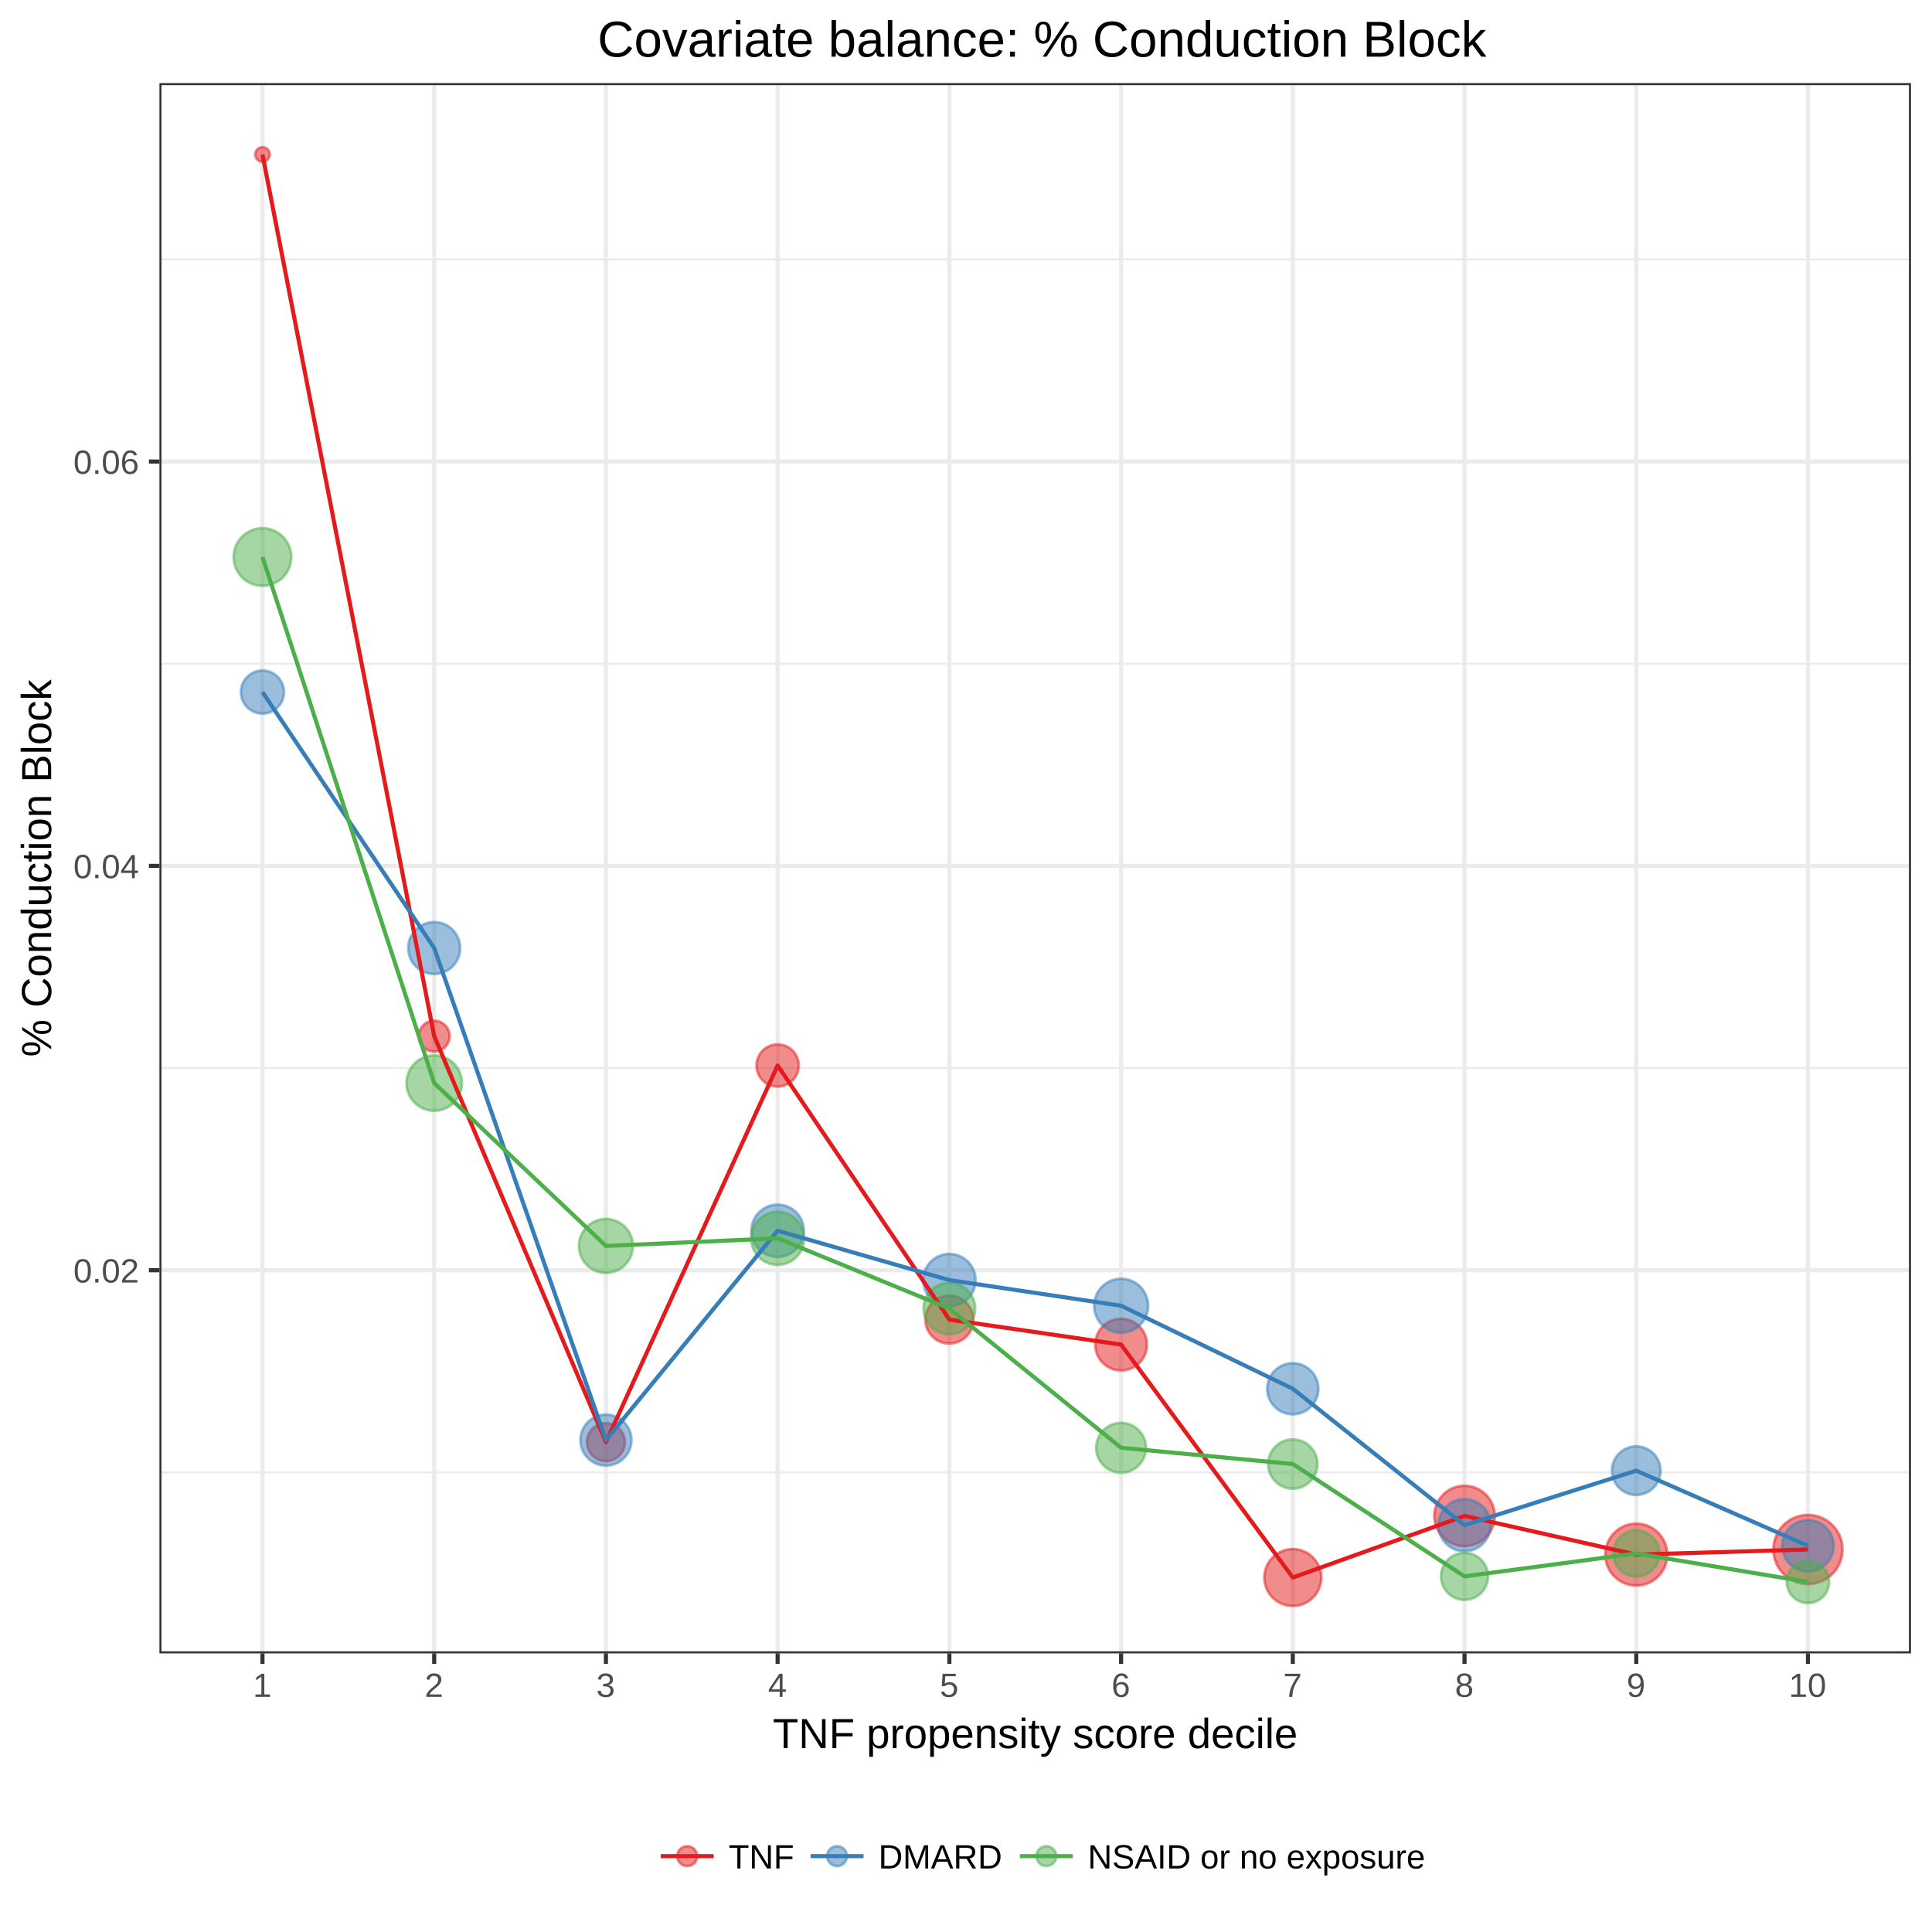
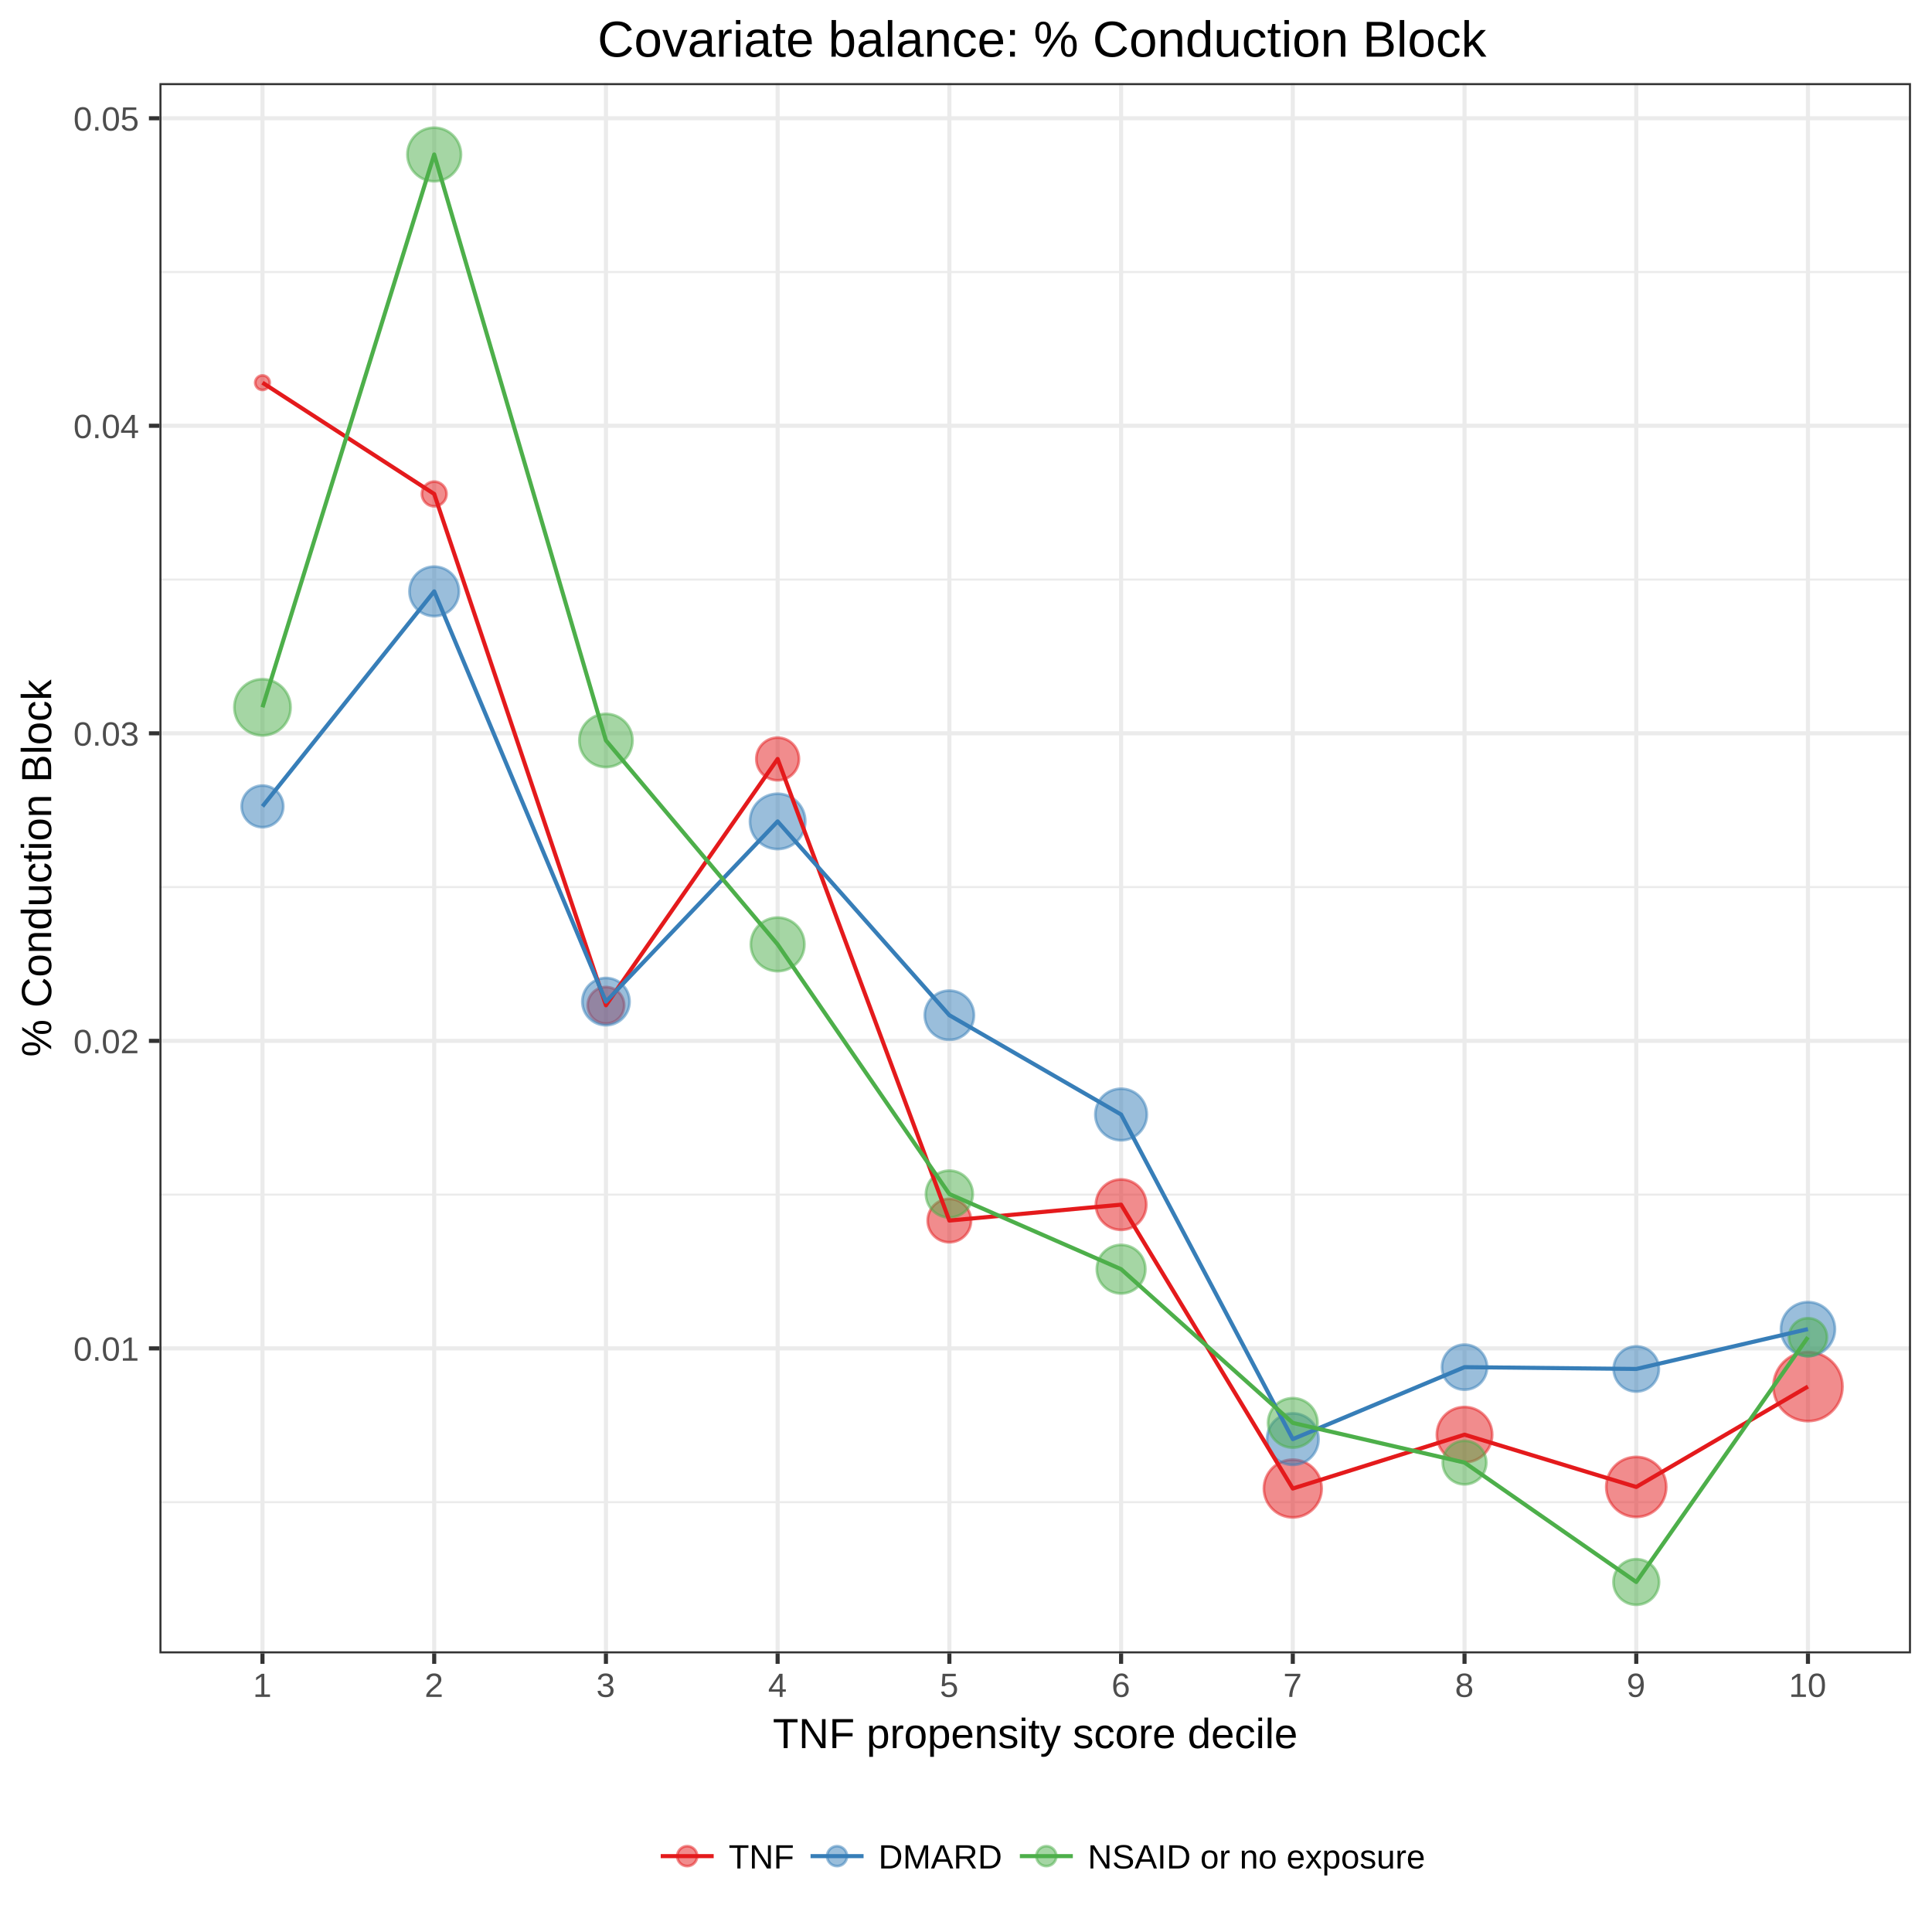
<svg xmlns="http://www.w3.org/2000/svg" viewBox="0 0 504.00 504.00">
  <defs>
    <style type="text/css">
    line, polyline, path, rect, circle {
      fill: none;
      stroke: #000000;
      stroke-linecap: round;
      stroke-linejoin: round;
      stroke-miterlimit: 10.00;
    }
  </style>
  </defs>
  <rect width="100%" height="100%" style="stroke: none; fill: #FFFFFF;" />
  <rect x="0.00" y="-0.00" width="504.00" height="504.00" style="stroke-width: 1.07; stroke: #FFFFFF; fill: #FFFFFF;" />
  <defs>
    <clipPath id="cpNDEuNTk0NXw0OTguNTIxfDQzMS4zMDl8MjEuNjc5OA==">
      <rect x="41.59" y="21.68" width="456.93" height="409.63" />
    </clipPath>
  </defs>
  <rect x="41.59" y="21.68" width="456.93" height="409.63" style="stroke-width: 1.07; stroke: none; fill: #FFFFFF;" clip-path="url(#cpNDEuNTk0NXw0OTguNTIxfDQzMS4zMDl8MjEuNjc5OA==)" />
-   <polyline points="41.59,384.10 498.52,384.10 " style="stroke-width: 0.53; stroke: #EBEBEB; stroke-linecap: butt;" clip-path="url(#cpNDEuNTk0NXw0OTguNTIxfDQzMS4zMDl8MjEuNjc5OA==)" />
-   <polyline points="41.59,278.62 498.52,278.62 " style="stroke-width: 0.53; stroke: #EBEBEB; stroke-linecap: butt;" clip-path="url(#cpNDEuNTk0NXw0OTguNTIxfDQzMS4zMDl8MjEuNjc5OA==)" />
-   <polyline points="41.59,173.14 498.52,173.14 " style="stroke-width: 0.53; stroke: #EBEBEB; stroke-linecap: butt;" clip-path="url(#cpNDEuNTk0NXw0OTguNTIxfDQzMS4zMDl8MjEuNjc5OA==)" />
-   <polyline points="41.59,67.66 498.52,67.66 " style="stroke-width: 0.53; stroke: #EBEBEB; stroke-linecap: butt;" clip-path="url(#cpNDEuNTk0NXw0OTguNTIxfDQzMS4zMDl8MjEuNjc5OA==)" />
-   <polyline points="41.59,331.36 498.52,331.36 " style="stroke-width: 1.07; stroke: #EBEBEB; stroke-linecap: butt;" clip-path="url(#cpNDEuNTk0NXw0OTguNTIxfDQzMS4zMDl8MjEuNjc5OA==)" />
-   <polyline points="41.59,225.88 498.52,225.88 " style="stroke-width: 1.07; stroke: #EBEBEB; stroke-linecap: butt;" clip-path="url(#cpNDEuNTk0NXw0OTguNTIxfDQzMS4zMDl8MjEuNjc5OA==)" />
-   <polyline points="41.59,120.40 498.52,120.40 " style="stroke-width: 1.07; stroke: #EBEBEB; stroke-linecap: butt;" clip-path="url(#cpNDEuNTk0NXw0OTguNTIxfDQzMS4zMDl8MjEuNjc5OA==)" />
+   <polyline points="41.59,391.87 498.52,391.87 " style="stroke-width: 0.53; stroke: #EBEBEB; stroke-linecap: butt;" clip-path="url(#cpNDEuNTk0NXw0OTguNTIxfDQzMS4zMDl8MjEuNjc5OA==)" />
+   <polyline points="41.59,311.64 498.52,311.64 " style="stroke-width: 0.53; stroke: #EBEBEB; stroke-linecap: butt;" clip-path="url(#cpNDEuNTk0NXw0OTguNTIxfDQzMS4zMDl8MjEuNjc5OA==)" />
+   <polyline points="41.59,231.41 498.52,231.41 " style="stroke-width: 0.53; stroke: #EBEBEB; stroke-linecap: butt;" clip-path="url(#cpNDEuNTk0NXw0OTguNTIxfDQzMS4zMDl8MjEuNjc5OA==)" />
+   <polyline points="41.59,151.19 498.52,151.19 " style="stroke-width: 0.53; stroke: #EBEBEB; stroke-linecap: butt;" clip-path="url(#cpNDEuNTk0NXw0OTguNTIxfDQzMS4zMDl8MjEuNjc5OA==)" />
+   <polyline points="41.59,70.96 498.52,70.96 " style="stroke-width: 0.53; stroke: #EBEBEB; stroke-linecap: butt;" clip-path="url(#cpNDEuNTk0NXw0OTguNTIxfDQzMS4zMDl8MjEuNjc5OA==)" />
+   <polyline points="41.59,351.75 498.52,351.75 " style="stroke-width: 1.07; stroke: #EBEBEB; stroke-linecap: butt;" clip-path="url(#cpNDEuNTk0NXw0OTguNTIxfDQzMS4zMDl8MjEuNjc5OA==)" />
+   <polyline points="41.59,271.53 498.52,271.53 " style="stroke-width: 1.07; stroke: #EBEBEB; stroke-linecap: butt;" clip-path="url(#cpNDEuNTk0NXw0OTguNTIxfDQzMS4zMDl8MjEuNjc5OA==)" />
+   <polyline points="41.59,191.30 498.52,191.30 " style="stroke-width: 1.07; stroke: #EBEBEB; stroke-linecap: butt;" clip-path="url(#cpNDEuNTk0NXw0OTguNTIxfDQzMS4zMDl8MjEuNjc5OA==)" />
+   <polyline points="41.59,111.07 498.52,111.07 " style="stroke-width: 1.07; stroke: #EBEBEB; stroke-linecap: butt;" clip-path="url(#cpNDEuNTk0NXw0OTguNTIxfDQzMS4zMDl8MjEuNjc5OA==)" />
+   <polyline points="41.59,30.85 498.52,30.85 " style="stroke-width: 1.07; stroke: #EBEBEB; stroke-linecap: butt;" clip-path="url(#cpNDEuNTk0NXw0OTguNTIxfDQzMS4zMDl8MjEuNjc5OA==)" />
  <polyline points="68.47,431.31 68.47,21.68 " style="stroke-width: 1.07; stroke: #EBEBEB; stroke-linecap: butt;" clip-path="url(#cpNDEuNTk0NXw0OTguNTIxfDQzMS4zMDl8MjEuNjc5OA==)" />
  <polyline points="113.27,431.31 113.27,21.68 " style="stroke-width: 1.07; stroke: #EBEBEB; stroke-linecap: butt;" clip-path="url(#cpNDEuNTk0NXw0OTguNTIxfDQzMS4zMDl8MjEuNjc5OA==)" />
  <polyline points="158.07,431.31 158.07,21.68 " style="stroke-width: 1.07; stroke: #EBEBEB; stroke-linecap: butt;" clip-path="url(#cpNDEuNTk0NXw0OTguNTIxfDQzMS4zMDl8MjEuNjc5OA==)" />
  <polyline points="202.86,431.31 202.86,21.68 " style="stroke-width: 1.07; stroke: #EBEBEB; stroke-linecap: butt;" clip-path="url(#cpNDEuNTk0NXw0OTguNTIxfDQzMS4zMDl8MjEuNjc5OA==)" />
  <polyline points="247.66,431.31 247.66,21.68 " style="stroke-width: 1.07; stroke: #EBEBEB; stroke-linecap: butt;" clip-path="url(#cpNDEuNTk0NXw0OTguNTIxfDQzMS4zMDl8MjEuNjc5OA==)" />
  <polyline points="292.46,431.31 292.46,21.68 " style="stroke-width: 1.07; stroke: #EBEBEB; stroke-linecap: butt;" clip-path="url(#cpNDEuNTk0NXw0OTguNTIxfDQzMS4zMDl8MjEuNjc5OA==)" />
  <polyline points="337.25,431.31 337.25,21.68 " style="stroke-width: 1.07; stroke: #EBEBEB; stroke-linecap: butt;" clip-path="url(#cpNDEuNTk0NXw0OTguNTIxfDQzMS4zMDl8MjEuNjc5OA==)" />
  <polyline points="382.05,431.31 382.05,21.68 " style="stroke-width: 1.07; stroke: #EBEBEB; stroke-linecap: butt;" clip-path="url(#cpNDEuNTk0NXw0OTguNTIxfDQzMS4zMDl8MjEuNjc5OA==)" />
  <polyline points="426.85,431.31 426.85,21.68 " style="stroke-width: 1.07; stroke: #EBEBEB; stroke-linecap: butt;" clip-path="url(#cpNDEuNTk0NXw0OTguNTIxfDQzMS4zMDl8MjEuNjc5OA==)" />
  <polyline points="471.64,431.31 471.64,21.68 " style="stroke-width: 1.07; stroke: #EBEBEB; stroke-linecap: butt;" clip-path="url(#cpNDEuNTk0NXw0OTguNTIxfDQzMS4zMDl8MjEuNjc5OA==)" />
-   <circle cx="68.47" cy="40.30" r="1.42pt" style="stroke-width: 0.71; stroke: #E41A1C; stroke-opacity: 0.50; fill: #E41A1C; fill-opacity: 0.50;" clip-path="url(#cpNDEuNTk0NXw0OTguNTIxfDQzMS4zMDl8MjEuNjc5OA==)" />
-   <circle cx="113.27" cy="270.30" r="3.02pt" style="stroke-width: 0.71; stroke: #E41A1C; stroke-opacity: 0.50; fill: #E41A1C; fill-opacity: 0.50;" clip-path="url(#cpNDEuNTk0NXw0OTguNTIxfDQzMS4zMDl8MjEuNjc5OA==)" />
-   <circle cx="158.07" cy="376.22" r="3.72pt" style="stroke-width: 0.71; stroke: #E41A1C; stroke-opacity: 0.50; fill: #E41A1C; fill-opacity: 0.50;" clip-path="url(#cpNDEuNTk0NXw0OTguNTIxfDQzMS4zMDl8MjEuNjc5OA==)" />
-   <circle cx="202.86" cy="277.95" r="4.13pt" style="stroke-width: 0.71; stroke: #E41A1C; stroke-opacity: 0.50; fill: #E41A1C; fill-opacity: 0.50;" clip-path="url(#cpNDEuNTk0NXw0OTguNTIxfDQzMS4zMDl8MjEuNjc5OA==)" />
-   <circle cx="247.66" cy="344.24" r="4.69pt" style="stroke-width: 0.71; stroke: #E41A1C; stroke-opacity: 0.50; fill: #E41A1C; fill-opacity: 0.50;" clip-path="url(#cpNDEuNTk0NXw0OTguNTIxfDQzMS4zMDl8MjEuNjc5OA==)" />
-   <circle cx="292.46" cy="350.77" r="5.06pt" style="stroke-width: 0.71; stroke: #E41A1C; stroke-opacity: 0.50; fill: #E41A1C; fill-opacity: 0.50;" clip-path="url(#cpNDEuNTk0NXw0OTguNTIxfDQzMS4zMDl8MjEuNjc5OA==)" />
-   <circle cx="337.25" cy="411.53" r="5.57pt" style="stroke-width: 0.71; stroke: #E41A1C; stroke-opacity: 0.50; fill: #E41A1C; fill-opacity: 0.50;" clip-path="url(#cpNDEuNTk0NXw0OTguNTIxfDQzMS4zMDl8MjEuNjc5OA==)" />
-   <circle cx="382.05" cy="395.47" r="5.91pt" style="stroke-width: 0.71; stroke: #E41A1C; stroke-opacity: 0.50; fill: #E41A1C; fill-opacity: 0.50;" clip-path="url(#cpNDEuNTk0NXw0OTguNTIxfDQzMS4zMDl8MjEuNjc5OA==)" />
-   <circle cx="426.85" cy="405.55" r="6.06pt" style="stroke-width: 0.71; stroke: #E41A1C; stroke-opacity: 0.50; fill: #E41A1C; fill-opacity: 0.50;" clip-path="url(#cpNDEuNTk0NXw0OTguNTIxfDQzMS4zMDl8MjEuNjc5OA==)" />
-   <circle cx="471.64" cy="404.21" r="6.76pt" style="stroke-width: 0.71; stroke: #E41A1C; stroke-opacity: 0.50; fill: #E41A1C; fill-opacity: 0.50;" clip-path="url(#cpNDEuNTk0NXw0OTguNTIxfDQzMS4zMDl8MjEuNjc5OA==)" />
-   <circle cx="68.47" cy="180.54" r="4.21pt" style="stroke-width: 0.71; stroke: #377EB8; stroke-opacity: 0.50; fill: #377EB8; fill-opacity: 0.50;" clip-path="url(#cpNDEuNTk0NXw0OTguNTIxfDQzMS4zMDl8MjEuNjc5OA==)" />
-   <circle cx="113.27" cy="247.32" r="5.08pt" style="stroke-width: 0.71; stroke: #377EB8; stroke-opacity: 0.50; fill: #377EB8; fill-opacity: 0.50;" clip-path="url(#cpNDEuNTk0NXw0OTguNTIxfDQzMS4zMDl8MjEuNjc5OA==)" />
-   <circle cx="158.07" cy="375.68" r="4.99pt" style="stroke-width: 0.71; stroke: #377EB8; stroke-opacity: 0.50; fill: #377EB8; fill-opacity: 0.50;" clip-path="url(#cpNDEuNTk0NXw0OTguNTIxfDQzMS4zMDl8MjEuNjc5OA==)" />
-   <circle cx="202.86" cy="321.07" r="5.12pt" style="stroke-width: 0.71; stroke: #377EB8; stroke-opacity: 0.50; fill: #377EB8; fill-opacity: 0.50;" clip-path="url(#cpNDEuNTk0NXw0OTguNTIxfDQzMS4zMDl8MjEuNjc5OA==)" />
-   <circle cx="247.66" cy="333.94" r="5.12pt" style="stroke-width: 0.71; stroke: #377EB8; stroke-opacity: 0.50; fill: #377EB8; fill-opacity: 0.50;" clip-path="url(#cpNDEuNTk0NXw0OTguNTIxfDQzMS4zMDl8MjEuNjc5OA==)" />
-   <circle cx="292.46" cy="340.63" r="5.28pt" style="stroke-width: 0.71; stroke: #377EB8; stroke-opacity: 0.50; fill: #377EB8; fill-opacity: 0.50;" clip-path="url(#cpNDEuNTk0NXw0OTguNTIxfDQzMS4zMDl8MjEuNjc5OA==)" />
-   <circle cx="337.25" cy="362.28" r="5.00pt" style="stroke-width: 0.71; stroke: #377EB8; stroke-opacity: 0.50; fill: #377EB8; fill-opacity: 0.50;" clip-path="url(#cpNDEuNTk0NXw0OTguNTIxfDQzMS4zMDl8MjEuNjc5OA==)" />
-   <circle cx="382.05" cy="397.87" r="5.10pt" style="stroke-width: 0.71; stroke: #377EB8; stroke-opacity: 0.50; fill: #377EB8; fill-opacity: 0.50;" clip-path="url(#cpNDEuNTk0NXw0OTguNTIxfDQzMS4zMDl8MjEuNjc5OA==)" />
-   <circle cx="426.85" cy="383.65" r="4.75pt" style="stroke-width: 0.71; stroke: #377EB8; stroke-opacity: 0.50; fill: #377EB8; fill-opacity: 0.50;" clip-path="url(#cpNDEuNTk0NXw0OTguNTIxfDQzMS4zMDl8MjEuNjc5OA==)" />
-   <circle cx="471.64" cy="403.25" r="5.02pt" style="stroke-width: 0.71; stroke: #377EB8; stroke-opacity: 0.50; fill: #377EB8; fill-opacity: 0.50;" clip-path="url(#cpNDEuNTk0NXw0OTguNTIxfDQzMS4zMDl8MjEuNjc5OA==)" />
-   <circle cx="68.47" cy="145.31" r="5.64pt" style="stroke-width: 0.71; stroke: #4DAF4A; stroke-opacity: 0.50; fill: #4DAF4A; fill-opacity: 0.50;" clip-path="url(#cpNDEuNTk0NXw0OTguNTIxfDQzMS4zMDl8MjEuNjc5OA==)" />
-   <circle cx="113.27" cy="282.54" r="5.42pt" style="stroke-width: 0.71; stroke: #4DAF4A; stroke-opacity: 0.50; fill: #4DAF4A; fill-opacity: 0.50;" clip-path="url(#cpNDEuNTk0NXw0OTguNTIxfDQzMS4zMDl8MjEuNjc5OA==)" />
-   <circle cx="158.07" cy="325.03" r="5.28pt" style="stroke-width: 0.71; stroke: #4DAF4A; stroke-opacity: 0.50; fill: #4DAF4A; fill-opacity: 0.50;" clip-path="url(#cpNDEuNTk0NXw0OTguNTIxfDQzMS4zMDl8MjEuNjc5OA==)" />
-   <circle cx="202.86" cy="323.04" r="5.19pt" style="stroke-width: 0.71; stroke: #4DAF4A; stroke-opacity: 0.50; fill: #4DAF4A; fill-opacity: 0.50;" clip-path="url(#cpNDEuNTk0NXw0OTguNTIxfDQzMS4zMDl8MjEuNjc5OA==)" />
-   <circle cx="247.66" cy="341.36" r="5.04pt" style="stroke-width: 0.71; stroke: #4DAF4A; stroke-opacity: 0.50; fill: #4DAF4A; fill-opacity: 0.50;" clip-path="url(#cpNDEuNTk0NXw0OTguNTIxfDQzMS4zMDl8MjEuNjc5OA==)" />
-   <circle cx="292.46" cy="377.68" r="4.87pt" style="stroke-width: 0.71; stroke: #4DAF4A; stroke-opacity: 0.50; fill: #4DAF4A; fill-opacity: 0.50;" clip-path="url(#cpNDEuNTk0NXw0OTguNTIxfDQzMS4zMDl8MjEuNjc5OA==)" />
-   <circle cx="337.25" cy="381.92" r="4.82pt" style="stroke-width: 0.71; stroke: #4DAF4A; stroke-opacity: 0.50; fill: #4DAF4A; fill-opacity: 0.50;" clip-path="url(#cpNDEuNTk0NXw0OTguNTIxfDQzMS4zMDl8MjEuNjc5OA==)" />
-   <circle cx="382.05" cy="411.22" r="4.60pt" style="stroke-width: 0.71; stroke: #4DAF4A; stroke-opacity: 0.50; fill: #4DAF4A; fill-opacity: 0.50;" clip-path="url(#cpNDEuNTk0NXw0OTguNTIxfDQzMS4zMDl8MjEuNjc5OA==)" />
-   <circle cx="426.85" cy="405.25" r="4.52pt" style="stroke-width: 0.71; stroke: #4DAF4A; stroke-opacity: 0.50; fill: #4DAF4A; fill-opacity: 0.50;" clip-path="url(#cpNDEuNTk0NXw0OTguNTIxfDQzMS4zMDl8MjEuNjc5OA==)" />
-   <circle cx="471.64" cy="412.69" r="4.13pt" style="stroke-width: 0.71; stroke: #4DAF4A; stroke-opacity: 0.50; fill: #4DAF4A; fill-opacity: 0.50;" clip-path="url(#cpNDEuNTk0NXw0OTguNTIxfDQzMS4zMDl8MjEuNjc5OA==)" />
-   <polyline points="68.47,40.30 113.27,270.30 158.07,376.22 202.86,277.95 247.66,344.24 292.46,350.77 337.25,411.53 382.05,395.47 426.85,405.55 471.64,404.21 " style="stroke-width: 1.07; stroke: #E41A1C; stroke-linecap: butt;" clip-path="url(#cpNDEuNTk0NXw0OTguNTIxfDQzMS4zMDl8MjEuNjc5OA==)" />
-   <polyline points="68.47,180.54 113.27,247.32 158.07,375.68 202.86,321.07 247.66,333.94 292.46,340.63 337.25,362.28 382.05,397.87 426.85,383.65 471.64,403.25 " style="stroke-width: 1.07; stroke: #377EB8; stroke-linecap: butt;" clip-path="url(#cpNDEuNTk0NXw0OTguNTIxfDQzMS4zMDl8MjEuNjc5OA==)" />
-   <polyline points="68.47,145.31 113.27,282.54 158.07,325.03 202.86,323.04 247.66,341.36 292.46,377.68 337.25,381.92 382.05,411.22 426.85,405.25 471.64,412.69 " style="stroke-width: 1.07; stroke: #4DAF4A; stroke-linecap: butt;" clip-path="url(#cpNDEuNTk0NXw0OTguNTIxfDQzMS4zMDl8MjEuNjc5OA==)" />
+   <circle cx="68.47" cy="99.83" r="1.42pt" style="stroke-width: 0.71; stroke: #E41A1C; stroke-opacity: 0.50; fill: #E41A1C; fill-opacity: 0.50;" clip-path="url(#cpNDEuNTk0NXw0OTguNTIxfDQzMS4zMDl8MjEuNjc5OA==)" />
+   <circle cx="113.27" cy="128.86" r="2.41pt" style="stroke-width: 0.71; stroke: #E41A1C; stroke-opacity: 0.50; fill: #E41A1C; fill-opacity: 0.50;" clip-path="url(#cpNDEuNTk0NXw0OTguNTIxfDQzMS4zMDl8MjEuNjc5OA==)" />
+   <circle cx="158.07" cy="262.25" r="3.57pt" style="stroke-width: 0.71; stroke: #E41A1C; stroke-opacity: 0.50; fill: #E41A1C; fill-opacity: 0.50;" clip-path="url(#cpNDEuNTk0NXw0OTguNTIxfDQzMS4zMDl8MjEuNjc5OA==)" />
+   <circle cx="202.86" cy="197.99" r="4.17pt" style="stroke-width: 0.71; stroke: #E41A1C; stroke-opacity: 0.50; fill: #E41A1C; fill-opacity: 0.50;" clip-path="url(#cpNDEuNTk0NXw0OTguNTIxfDQzMS4zMDl8MjEuNjc5OA==)" />
+   <circle cx="247.66" cy="318.41" r="4.24pt" style="stroke-width: 0.71; stroke: #E41A1C; stroke-opacity: 0.50; fill: #E41A1C; fill-opacity: 0.50;" clip-path="url(#cpNDEuNTk0NXw0OTguNTIxfDQzMS4zMDl8MjEuNjc5OA==)" />
+   <circle cx="292.46" cy="314.26" r="4.93pt" style="stroke-width: 0.71; stroke: #E41A1C; stroke-opacity: 0.50; fill: #E41A1C; fill-opacity: 0.50;" clip-path="url(#cpNDEuNTk0NXw0OTguNTIxfDQzMS4zMDl8MjEuNjc5OA==)" />
+   <circle cx="337.25" cy="388.31" r="5.65pt" style="stroke-width: 0.71; stroke: #E41A1C; stroke-opacity: 0.50; fill: #E41A1C; fill-opacity: 0.50;" clip-path="url(#cpNDEuNTk0NXw0OTguNTIxfDQzMS4zMDl8MjEuNjc5OA==)" />
+   <circle cx="382.05" cy="374.26" r="5.41pt" style="stroke-width: 0.71; stroke: #E41A1C; stroke-opacity: 0.50; fill: #E41A1C; fill-opacity: 0.50;" clip-path="url(#cpNDEuNTk0NXw0OTguNTIxfDQzMS4zMDl8MjEuNjc5OA==)" />
+   <circle cx="426.85" cy="387.90" r="5.87pt" style="stroke-width: 0.71; stroke: #E41A1C; stroke-opacity: 0.50; fill: #E41A1C; fill-opacity: 0.50;" clip-path="url(#cpNDEuNTk0NXw0OTguNTIxfDQzMS4zMDl8MjEuNjc5OA==)" />
+   <circle cx="471.64" cy="361.71" r="6.76pt" style="stroke-width: 0.71; stroke: #E41A1C; stroke-opacity: 0.50; fill: #E41A1C; fill-opacity: 0.50;" clip-path="url(#cpNDEuNTk0NXw0OTguNTIxfDQzMS4zMDl8MjEuNjc5OA==)" />
+   <circle cx="68.47" cy="210.36" r="4.07pt" style="stroke-width: 0.71; stroke: #377EB8; stroke-opacity: 0.50; fill: #377EB8; fill-opacity: 0.50;" clip-path="url(#cpNDEuNTk0NXw0OTguNTIxfDQzMS4zMDl8MjEuNjc5OA==)" />
+   <circle cx="113.27" cy="154.27" r="4.84pt" style="stroke-width: 0.71; stroke: #377EB8; stroke-opacity: 0.50; fill: #377EB8; fill-opacity: 0.50;" clip-path="url(#cpNDEuNTk0NXw0OTguNTIxfDQzMS4zMDl8MjEuNjc5OA==)" />
+   <circle cx="158.07" cy="261.29" r="4.62pt" style="stroke-width: 0.71; stroke: #377EB8; stroke-opacity: 0.50; fill: #377EB8; fill-opacity: 0.50;" clip-path="url(#cpNDEuNTk0NXw0OTguNTIxfDQzMS4zMDl8MjEuNjc5OA==)" />
+   <circle cx="202.86" cy="214.28" r="5.41pt" style="stroke-width: 0.71; stroke: #377EB8; stroke-opacity: 0.50; fill: #377EB8; fill-opacity: 0.50;" clip-path="url(#cpNDEuNTk0NXw0OTguNTIxfDQzMS4zMDl8MjEuNjc5OA==)" />
+   <circle cx="247.66" cy="264.84" r="4.81pt" style="stroke-width: 0.71; stroke: #377EB8; stroke-opacity: 0.50; fill: #377EB8; fill-opacity: 0.50;" clip-path="url(#cpNDEuNTk0NXw0OTguNTIxfDQzMS4zMDl8MjEuNjc5OA==)" />
+   <circle cx="292.46" cy="290.74" r="5.04pt" style="stroke-width: 0.71; stroke: #377EB8; stroke-opacity: 0.50; fill: #377EB8; fill-opacity: 0.50;" clip-path="url(#cpNDEuNTk0NXw0OTguNTIxfDQzMS4zMDl8MjEuNjc5OA==)" />
+   <circle cx="337.25" cy="375.42" r="5.04pt" style="stroke-width: 0.71; stroke: #377EB8; stroke-opacity: 0.50; fill: #377EB8; fill-opacity: 0.50;" clip-path="url(#cpNDEuNTk0NXw0OTguNTIxfDQzMS4zMDl8MjEuNjc5OA==)" />
+   <circle cx="382.05" cy="356.65" r="4.41pt" style="stroke-width: 0.71; stroke: #377EB8; stroke-opacity: 0.50; fill: #377EB8; fill-opacity: 0.50;" clip-path="url(#cpNDEuNTk0NXw0OTguNTIxfDQzMS4zMDl8MjEuNjc5OA==)" />
+   <circle cx="426.85" cy="357.12" r="4.42pt" style="stroke-width: 0.71; stroke: #377EB8; stroke-opacity: 0.50; fill: #377EB8; fill-opacity: 0.50;" clip-path="url(#cpNDEuNTk0NXw0OTguNTIxfDQzMS4zMDl8MjEuNjc5OA==)" />
+   <circle cx="471.64" cy="346.72" r="5.28pt" style="stroke-width: 0.71; stroke: #377EB8; stroke-opacity: 0.50; fill: #377EB8; fill-opacity: 0.50;" clip-path="url(#cpNDEuNTk0NXw0OTguNTIxfDQzMS4zMDl8MjEuNjc5OA==)" />
+   <circle cx="68.47" cy="184.52" r="5.50pt" style="stroke-width: 0.71; stroke: #4DAF4A; stroke-opacity: 0.50; fill: #4DAF4A; fill-opacity: 0.50;" clip-path="url(#cpNDEuNTk0NXw0OTguNTIxfDQzMS4zMDl8MjEuNjc5OA==)" />
+   <circle cx="113.27" cy="40.30" r="5.24pt" style="stroke-width: 0.71; stroke: #4DAF4A; stroke-opacity: 0.50; fill: #4DAF4A; fill-opacity: 0.50;" clip-path="url(#cpNDEuNTk0NXw0OTguNTIxfDQzMS4zMDl8MjEuNjc5OA==)" />
+   <circle cx="158.07" cy="193.17" r="5.20pt" style="stroke-width: 0.71; stroke: #4DAF4A; stroke-opacity: 0.50; fill: #4DAF4A; fill-opacity: 0.50;" clip-path="url(#cpNDEuNTk0NXw0OTguNTIxfDQzMS4zMDl8MjEuNjc5OA==)" />
+   <circle cx="202.86" cy="246.36" r="5.24pt" style="stroke-width: 0.71; stroke: #4DAF4A; stroke-opacity: 0.50; fill: #4DAF4A; fill-opacity: 0.50;" clip-path="url(#cpNDEuNTk0NXw0OTguNTIxfDQzMS4zMDl8MjEuNjc5OA==)" />
+   <circle cx="247.66" cy="311.49" r="4.58pt" style="stroke-width: 0.71; stroke: #4DAF4A; stroke-opacity: 0.50; fill: #4DAF4A; fill-opacity: 0.50;" clip-path="url(#cpNDEuNTk0NXw0OTguNTIxfDQzMS4zMDl8MjEuNjc5OA==)" />
+   <circle cx="292.46" cy="331.09" r="4.75pt" style="stroke-width: 0.71; stroke: #4DAF4A; stroke-opacity: 0.50; fill: #4DAF4A; fill-opacity: 0.50;" clip-path="url(#cpNDEuNTk0NXw0OTguNTIxfDQzMS4zMDl8MjEuNjc5OA==)" />
+   <circle cx="337.25" cy="371.19" r="4.84pt" style="stroke-width: 0.71; stroke: #4DAF4A; stroke-opacity: 0.50; fill: #4DAF4A; fill-opacity: 0.50;" clip-path="url(#cpNDEuNTk0NXw0OTguNTIxfDQzMS4zMDl8MjEuNjc5OA==)" />
+   <circle cx="382.05" cy="381.54" r="4.26pt" style="stroke-width: 0.71; stroke: #4DAF4A; stroke-opacity: 0.50; fill: #4DAF4A; fill-opacity: 0.50;" clip-path="url(#cpNDEuNTk0NXw0OTguNTIxfDQzMS4zMDl8MjEuNjc5OA==)" />
+   <circle cx="426.85" cy="412.69" r="4.46pt" style="stroke-width: 0.71; stroke: #4DAF4A; stroke-opacity: 0.50; fill: #4DAF4A; fill-opacity: 0.50;" clip-path="url(#cpNDEuNTk0NXw0OTguNTIxfDQzMS4zMDl8MjEuNjc5OA==)" />
+   <circle cx="471.64" cy="348.84" r="3.72pt" style="stroke-width: 0.71; stroke: #4DAF4A; stroke-opacity: 0.50; fill: #4DAF4A; fill-opacity: 0.50;" clip-path="url(#cpNDEuNTk0NXw0OTguNTIxfDQzMS4zMDl8MjEuNjc5OA==)" />
+   <polyline points="68.47,99.83 113.27,128.86 158.07,262.25 202.86,197.99 247.66,318.41 292.46,314.26 337.25,388.31 382.05,374.26 426.85,387.90 471.64,361.71 " style="stroke-width: 1.07; stroke: #E41A1C; stroke-linecap: butt;" clip-path="url(#cpNDEuNTk0NXw0OTguNTIxfDQzMS4zMDl8MjEuNjc5OA==)" />
+   <polyline points="68.47,210.36 113.27,154.27 158.07,261.29 202.86,214.28 247.66,264.84 292.46,290.74 337.25,375.42 382.05,356.65 426.85,357.12 471.64,346.72 " style="stroke-width: 1.07; stroke: #377EB8; stroke-linecap: butt;" clip-path="url(#cpNDEuNTk0NXw0OTguNTIxfDQzMS4zMDl8MjEuNjc5OA==)" />
+   <polyline points="68.47,184.52 113.27,40.30 158.07,193.17 202.86,246.36 247.66,311.49 292.46,331.09 337.25,371.19 382.05,381.54 426.85,412.69 471.64,348.84 " style="stroke-width: 1.07; stroke: #4DAF4A; stroke-linecap: butt;" clip-path="url(#cpNDEuNTk0NXw0OTguNTIxfDQzMS4zMDl8MjEuNjc5OA==)" />
  <rect x="41.59" y="21.68" width="456.93" height="409.63" style="stroke-width: 1.07; stroke: #333333;" clip-path="url(#cpNDEuNTk0NXw0OTguNTIxfDQzMS4zMDl8MjEuNjc5OA==)" />
  <defs>
    <clipPath id="cpMHw1MDR8NTA0fDA=">
      <rect x="0.00" y="0.00" width="504.00" height="504.00" />
    </clipPath>
  </defs>
  <g clip-path="url(#cpMHw1MDR8NTA0fDA=)">
-     <text x="19.15" y="334.58" style="font-size: 8.80px; fill: #4D4D4D; font-family: Arial;" textLength="17.52px" lengthAdjust="spacingAndGlyphs">0.02</text>
+     <text x="19.15" y="354.97" style="font-size: 8.80px; fill: #4D4D4D; font-family: Arial;" textLength="17.52px" lengthAdjust="spacingAndGlyphs">0.01</text>
  </g>
  <g clip-path="url(#cpMHw1MDR8NTA0fDA=)">
-     <text x="19.15" y="229.10" style="font-size: 8.80px; fill: #4D4D4D; font-family: Arial;" textLength="17.52px" lengthAdjust="spacingAndGlyphs">0.04</text>
+     <text x="19.15" y="274.75" style="font-size: 8.80px; fill: #4D4D4D; font-family: Arial;" textLength="17.52px" lengthAdjust="spacingAndGlyphs">0.02</text>
  </g>
  <g clip-path="url(#cpMHw1MDR8NTA0fDA=)">
-     <text x="19.15" y="123.62" style="font-size: 8.80px; fill: #4D4D4D; font-family: Arial;" textLength="17.52px" lengthAdjust="spacingAndGlyphs">0.06</text>
+     <text x="19.15" y="194.52" style="font-size: 8.80px; fill: #4D4D4D; font-family: Arial;" textLength="17.52px" lengthAdjust="spacingAndGlyphs">0.03</text>
  </g>
-   <polyline points="38.85,331.36 41.59,331.36 " style="stroke-width: 1.07; stroke: #333333; stroke-linecap: butt;" clip-path="url(#cpMHw1MDR8NTA0fDA=)" />
-   <polyline points="38.85,225.88 41.59,225.88 " style="stroke-width: 1.07; stroke: #333333; stroke-linecap: butt;" clip-path="url(#cpMHw1MDR8NTA0fDA=)" />
-   <polyline points="38.85,120.40 41.59,120.40 " style="stroke-width: 1.07; stroke: #333333; stroke-linecap: butt;" clip-path="url(#cpMHw1MDR8NTA0fDA=)" />
+   <g clip-path="url(#cpMHw1MDR8NTA0fDA=)">
+     <text x="19.15" y="114.29" style="font-size: 8.80px; fill: #4D4D4D; font-family: Arial;" textLength="17.52px" lengthAdjust="spacingAndGlyphs">0.04</text>
+   </g>
+   <g clip-path="url(#cpMHw1MDR8NTA0fDA=)">
+     <text x="19.15" y="34.07" style="font-size: 8.80px; fill: #4D4D4D; font-family: Arial;" textLength="17.52px" lengthAdjust="spacingAndGlyphs">0.05</text>
+   </g>
+   <polyline points="38.85,351.75 41.59,351.75 " style="stroke-width: 1.07; stroke: #333333; stroke-linecap: butt;" clip-path="url(#cpMHw1MDR8NTA0fDA=)" />
+   <polyline points="38.85,271.53 41.59,271.53 " style="stroke-width: 1.07; stroke: #333333; stroke-linecap: butt;" clip-path="url(#cpMHw1MDR8NTA0fDA=)" />
+   <polyline points="38.85,191.30 41.59,191.30 " style="stroke-width: 1.07; stroke: #333333; stroke-linecap: butt;" clip-path="url(#cpMHw1MDR8NTA0fDA=)" />
+   <polyline points="38.85,111.07 41.59,111.07 " style="stroke-width: 1.07; stroke: #333333; stroke-linecap: butt;" clip-path="url(#cpMHw1MDR8NTA0fDA=)" />
+   <polyline points="38.85,30.85 41.59,30.85 " style="stroke-width: 1.07; stroke: #333333; stroke-linecap: butt;" clip-path="url(#cpMHw1MDR8NTA0fDA=)" />
  <polyline points="68.47,434.05 68.47,431.31 " style="stroke-width: 1.07; stroke: #333333; stroke-linecap: butt;" clip-path="url(#cpMHw1MDR8NTA0fDA=)" />
  <polyline points="113.27,434.05 113.27,431.31 " style="stroke-width: 1.07; stroke: #333333; stroke-linecap: butt;" clip-path="url(#cpMHw1MDR8NTA0fDA=)" />
  <polyline points="158.07,434.05 158.07,431.31 " style="stroke-width: 1.07; stroke: #333333; stroke-linecap: butt;" clip-path="url(#cpMHw1MDR8NTA0fDA=)" />
  <polyline points="202.86,434.05 202.86,431.31 " style="stroke-width: 1.07; stroke: #333333; stroke-linecap: butt;" clip-path="url(#cpMHw1MDR8NTA0fDA=)" />
  <polyline points="247.66,434.05 247.66,431.31 " style="stroke-width: 1.07; stroke: #333333; stroke-linecap: butt;" clip-path="url(#cpMHw1MDR8NTA0fDA=)" />
  <polyline points="292.46,434.05 292.46,431.31 " style="stroke-width: 1.07; stroke: #333333; stroke-linecap: butt;" clip-path="url(#cpMHw1MDR8NTA0fDA=)" />
  <polyline points="337.25,434.05 337.25,431.31 " style="stroke-width: 1.07; stroke: #333333; stroke-linecap: butt;" clip-path="url(#cpMHw1MDR8NTA0fDA=)" />
  <polyline points="382.05,434.05 382.05,431.31 " style="stroke-width: 1.07; stroke: #333333; stroke-linecap: butt;" clip-path="url(#cpMHw1MDR8NTA0fDA=)" />
  <polyline points="426.85,434.05 426.85,431.31 " style="stroke-width: 1.07; stroke: #333333; stroke-linecap: butt;" clip-path="url(#cpMHw1MDR8NTA0fDA=)" />
  <polyline points="471.64,434.05 471.64,431.31 " style="stroke-width: 1.07; stroke: #333333; stroke-linecap: butt;" clip-path="url(#cpMHw1MDR8NTA0fDA=)" />
  <g clip-path="url(#cpMHw1MDR8NTA0fDA=)">
    <text x="65.97" y="442.68" style="font-size: 8.80px; fill: #4D4D4D; font-family: Arial;" textLength="5.01px" lengthAdjust="spacingAndGlyphs">1</text>
  </g>
  <g clip-path="url(#cpMHw1MDR8NTA0fDA=)">
    <text x="110.77" y="442.68" style="font-size: 8.80px; fill: #4D4D4D; font-family: Arial;" textLength="5.01px" lengthAdjust="spacingAndGlyphs">2</text>
  </g>
  <g clip-path="url(#cpMHw1MDR8NTA0fDA=)">
    <text x="155.56" y="442.68" style="font-size: 8.80px; fill: #4D4D4D; font-family: Arial;" textLength="5.01px" lengthAdjust="spacingAndGlyphs">3</text>
  </g>
  <g clip-path="url(#cpMHw1MDR8NTA0fDA=)">
    <text x="200.36" y="442.68" style="font-size: 8.80px; fill: #4D4D4D; font-family: Arial;" textLength="5.01px" lengthAdjust="spacingAndGlyphs">4</text>
  </g>
  <g clip-path="url(#cpMHw1MDR8NTA0fDA=)">
    <text x="245.16" y="442.68" style="font-size: 8.80px; fill: #4D4D4D; font-family: Arial;" textLength="5.01px" lengthAdjust="spacingAndGlyphs">5</text>
  </g>
  <g clip-path="url(#cpMHw1MDR8NTA0fDA=)">
    <text x="289.95" y="442.68" style="font-size: 8.80px; fill: #4D4D4D; font-family: Arial;" textLength="5.01px" lengthAdjust="spacingAndGlyphs">6</text>
  </g>
  <g clip-path="url(#cpMHw1MDR8NTA0fDA=)">
    <text x="334.75" y="442.68" style="font-size: 8.80px; fill: #4D4D4D; font-family: Arial;" textLength="5.01px" lengthAdjust="spacingAndGlyphs">7</text>
  </g>
  <g clip-path="url(#cpMHw1MDR8NTA0fDA=)">
    <text x="379.55" y="442.68" style="font-size: 8.80px; fill: #4D4D4D; font-family: Arial;" textLength="5.01px" lengthAdjust="spacingAndGlyphs">8</text>
  </g>
  <g clip-path="url(#cpMHw1MDR8NTA0fDA=)">
    <text x="424.34" y="442.68" style="font-size: 8.80px; fill: #4D4D4D; font-family: Arial;" textLength="5.01px" lengthAdjust="spacingAndGlyphs">9</text>
  </g>
  <g clip-path="url(#cpMHw1MDR8NTA0fDA=)">
    <text x="466.64" y="442.68" style="font-size: 8.80px; fill: #4D4D4D; font-family: Arial;" textLength="10.01px" lengthAdjust="spacingAndGlyphs">10</text>
  </g>
  <g clip-path="url(#cpMHw1MDR8NTA0fDA=)">
    <text x="201.59" y="456.03" style="font-size: 11.00px; font-family: Arial;" textLength="136.94px" lengthAdjust="spacingAndGlyphs">TNF propensity score decile</text>
  </g>
  <g clip-path="url(#cpMHw1MDR8NTA0fDA=)">
    <text transform="translate(13.35,275.71) rotate(-90)" style="font-size: 11.00px; font-family: Arial;" textLength="98.44px" lengthAdjust="spacingAndGlyphs">% Conduction Block</text>
  </g>
  <rect x="160.64" y="469.90" width="218.84" height="28.62" style="stroke-width: 1.07; stroke: none; fill: #FFFFFF;" clip-path="url(#cpMHw1MDR8NTA0fDA=)" />
  <rect x="170.63" y="475.57" width="17.28" height="17.28" style="stroke-width: 1.07; stroke: none; fill: #FFFFFF;" clip-path="url(#cpMHw1MDR8NTA0fDA=)" />
  <circle cx="179.27" cy="484.21" r="1.95pt" style="stroke-width: 0.71; stroke: #E41A1C; stroke-opacity: 0.50; fill: #E41A1C; fill-opacity: 0.50;" clip-path="url(#cpMHw1MDR8NTA0fDA=)" />
  <line x1="172.36" y1="484.21" x2="186.18" y2="484.21" style="stroke-width: 1.07; stroke: #E41A1C; stroke-linecap: butt;" clip-path="url(#cpMHw1MDR8NTA0fDA=)" />
  <rect x="209.72" y="475.57" width="17.28" height="17.28" style="stroke-width: 1.07; stroke: none; fill: #FFFFFF;" clip-path="url(#cpMHw1MDR8NTA0fDA=)" />
  <circle cx="218.36" cy="484.21" r="1.95pt" style="stroke-width: 0.71; stroke: #377EB8; stroke-opacity: 0.50; fill: #377EB8; fill-opacity: 0.50;" clip-path="url(#cpMHw1MDR8NTA0fDA=)" />
  <line x1="211.45" y1="484.21" x2="225.28" y2="484.21" style="stroke-width: 1.07; stroke: #377EB8; stroke-linecap: butt;" clip-path="url(#cpMHw1MDR8NTA0fDA=)" />
  <rect x="264.32" y="475.57" width="17.28" height="17.28" style="stroke-width: 1.07; stroke: none; fill: #FFFFFF;" clip-path="url(#cpMHw1MDR8NTA0fDA=)" />
  <circle cx="272.96" cy="484.21" r="1.95pt" style="stroke-width: 0.71; stroke: #4DAF4A; stroke-opacity: 0.50; fill: #4DAF4A; fill-opacity: 0.50;" clip-path="url(#cpMHw1MDR8NTA0fDA=)" />
  <line x1="266.05" y1="484.21" x2="279.87" y2="484.21" style="stroke-width: 1.07; stroke: #4DAF4A; stroke-linecap: butt;" clip-path="url(#cpMHw1MDR8NTA0fDA=)" />
  <g clip-path="url(#cpMHw1MDR8NTA0fDA=)">
    <text x="190.07" y="487.43" style="font-size: 8.80px; font-family: Arial;" textLength="17.49px" lengthAdjust="spacingAndGlyphs">TNF</text>
  </g>
  <g clip-path="url(#cpMHw1MDR8NTA0fDA=)">
    <text x="229.16" y="487.43" style="font-size: 8.80px; font-family: Arial;" textLength="33.00px" lengthAdjust="spacingAndGlyphs">DMARD</text>
  </g>
  <g clip-path="url(#cpMHw1MDR8NTA0fDA=)">
    <text x="283.76" y="487.43" style="font-size: 8.80px; font-family: Arial;" textLength="90.04px" lengthAdjust="spacingAndGlyphs">NSAID or no exposure</text>
  </g>
  <g clip-path="url(#cpMHw1MDR8NTA0fDA=)">
    <text x="155.88" y="14.79" style="font-size: 13.20px; font-family: Arial;" textLength="228.35px" lengthAdjust="spacingAndGlyphs">Covariate balance: % Conduction Block</text>
  </g>
</svg>
